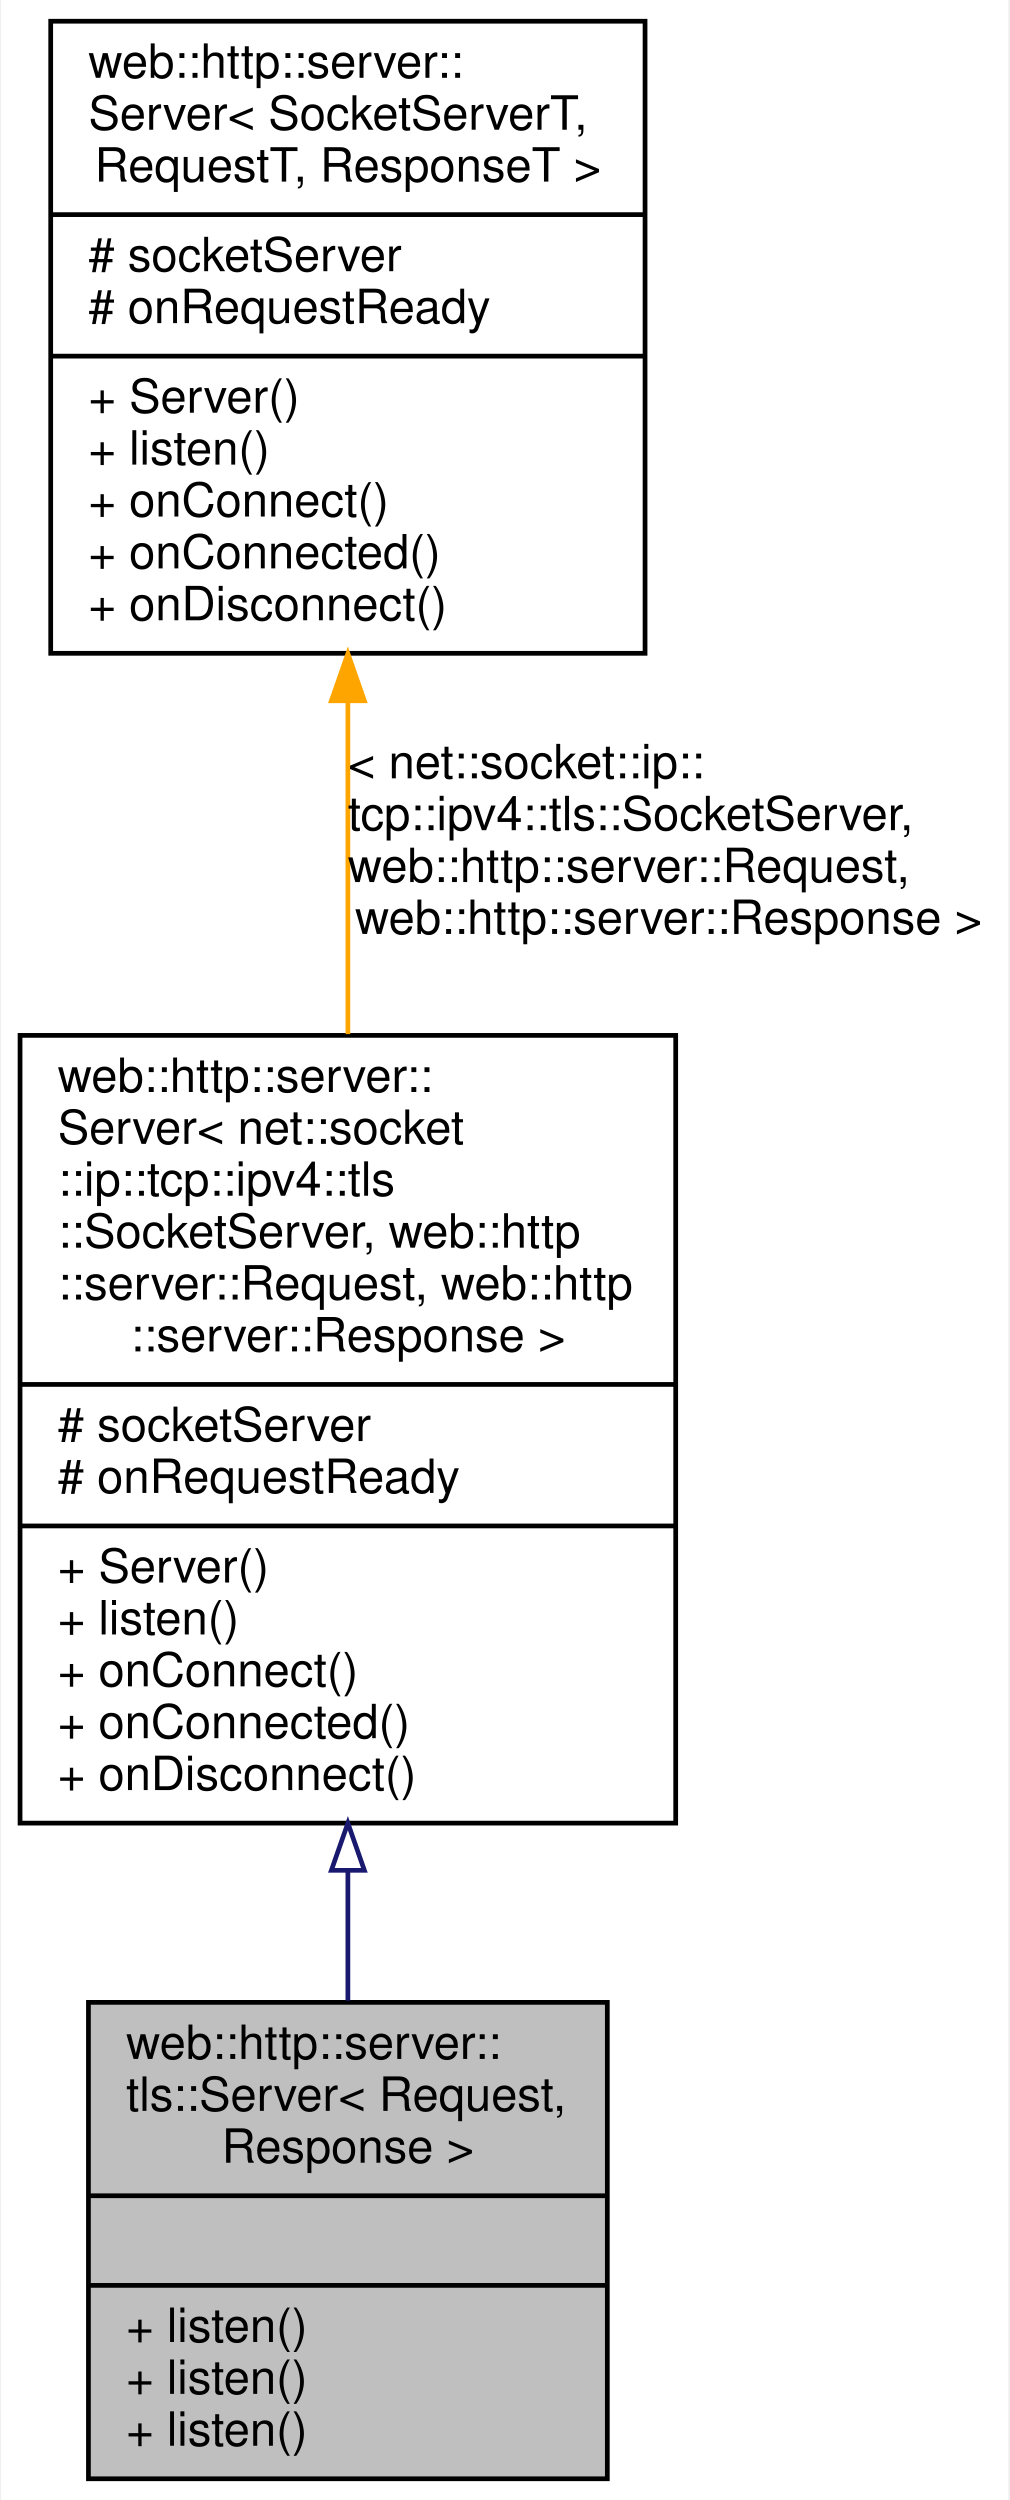
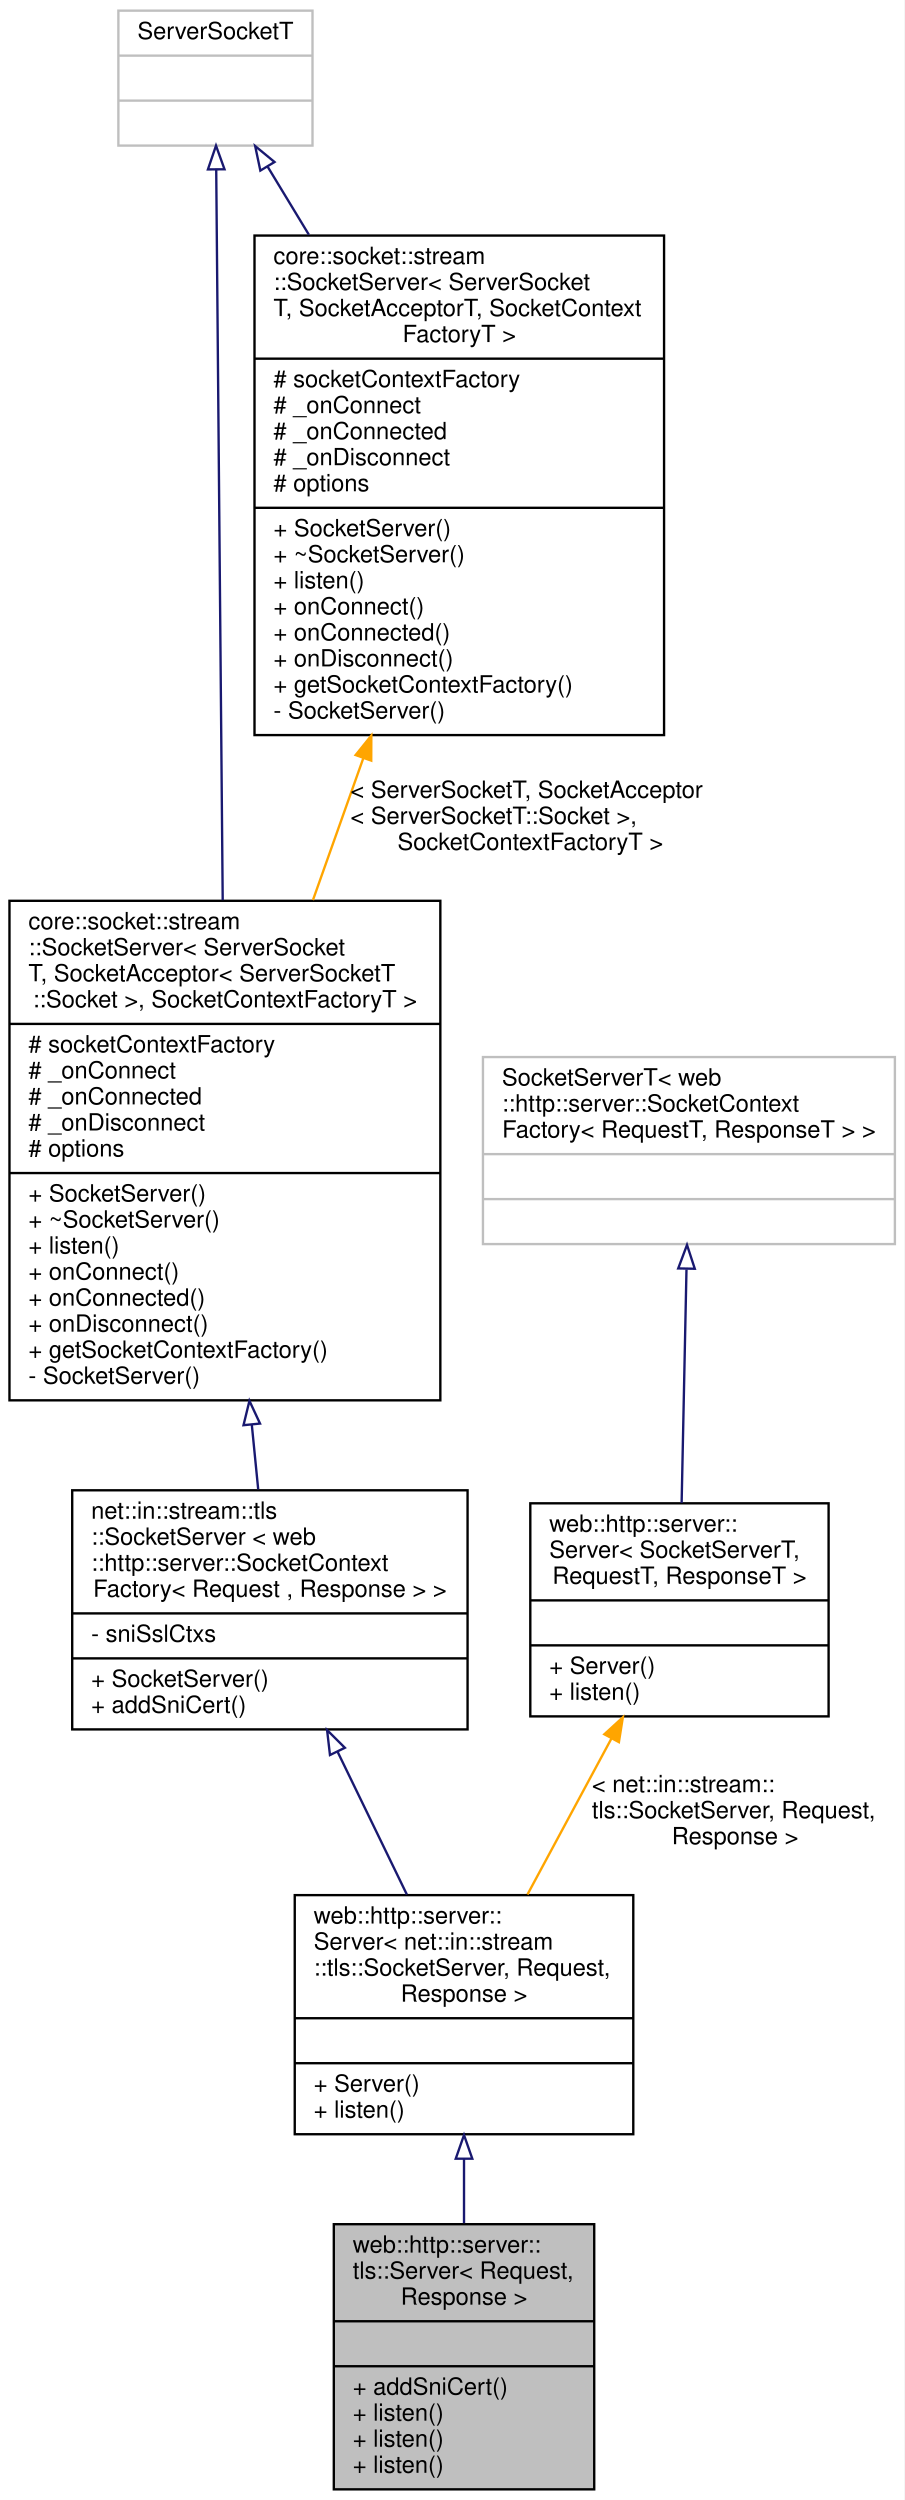
- <svg xmlns="http://www.w3.org/2000/svg" xmlns:xlink="http://www.w3.org/1999/xlink" width="214pt" height="530pt" viewBox="0.00 0.00 213.50 530.00">
-   <g id="graph0" class="graph" transform="scale(1 1) rotate(0) translate(4 526)">
-     <polygon fill="white" stroke="transparent" points="-4,4 -4,-526 209.5,-526 209.5,4 -4,4" />
+ <svg xmlns="http://www.w3.org/2000/svg" xmlns:xlink="http://www.w3.org/1999/xlink" width="382pt" height="1056pt" viewBox="0.00 0.00 382.00 1056.00">
+   <g id="graph0" class="graph" transform="scale(1 1) rotate(0) translate(4 1052)">
+     <polygon fill="white" stroke="transparent" points="-4,4 -4,-1052 378,-1052 378,4 -4,4" />
    <g id="node1" class="node">
      <g id="a_node1">
        <a xlink:title=" ">
-           <polygon fill="#bfbfbf" stroke="black" points="14.5,-0.5 14.5,-101.5 124.5,-101.5 124.5,-0.5 14.5,-0.5" />
-           <text text-anchor="start" x="22.5" y="-89.5" font-family="Helvetica,sans-Serif" font-size="10.00">web::http::server::</text>
-           <text text-anchor="start" x="22.5" y="-78.5" font-family="Helvetica,sans-Serif" font-size="10.00">tls::Server&lt; Request,</text>
-           <text text-anchor="middle" x="69.5" y="-67.5" font-family="Helvetica,sans-Serif" font-size="10.00"> Response &gt;</text>
-           <polyline fill="none" stroke="black" points="14.5,-60.5 124.5,-60.5 " />
-           <text text-anchor="middle" x="69.5" y="-48.5" font-family="Helvetica,sans-Serif" font-size="10.00"> </text>
-           <polyline fill="none" stroke="black" points="14.5,-41.5 124.5,-41.5 " />
-           <text text-anchor="start" x="22.5" y="-29.5" font-family="Helvetica,sans-Serif" font-size="10.00">+ listen()</text>
-           <text text-anchor="start" x="22.5" y="-18.5" font-family="Helvetica,sans-Serif" font-size="10.00">+ listen()</text>
-           <text text-anchor="start" x="22.5" y="-7.5" font-family="Helvetica,sans-Serif" font-size="10.00">+ listen()</text>
+           <polygon fill="#bfbfbf" stroke="black" points="137,-0.5 137,-112.5 247,-112.5 247,-0.5 137,-0.5" />
+           <text text-anchor="start" x="145" y="-100.5" font-family="Helvetica,sans-Serif" font-size="10.00">web::http::server::</text>
+           <text text-anchor="start" x="145" y="-89.5" font-family="Helvetica,sans-Serif" font-size="10.00">tls::Server&lt; Request,</text>
+           <text text-anchor="middle" x="192" y="-78.5" font-family="Helvetica,sans-Serif" font-size="10.00"> Response &gt;</text>
+           <polyline fill="none" stroke="black" points="137,-71.5 247,-71.5 " />
+           <text text-anchor="middle" x="192" y="-59.5" font-family="Helvetica,sans-Serif" font-size="10.00"> </text>
+           <polyline fill="none" stroke="black" points="137,-52.5 247,-52.5 " />
+           <text text-anchor="start" x="145" y="-40.5" font-family="Helvetica,sans-Serif" font-size="10.00">+ addSniCert()</text>
+           <text text-anchor="start" x="145" y="-29.5" font-family="Helvetica,sans-Serif" font-size="10.00">+ listen()</text>
+           <text text-anchor="start" x="145" y="-18.5" font-family="Helvetica,sans-Serif" font-size="10.00">+ listen()</text>
+           <text text-anchor="start" x="145" y="-7.5" font-family="Helvetica,sans-Serif" font-size="10.00">+ listen()</text>
        </a>
      </g>
    </g>
    <g id="node2" class="node">
      <g id="a_node2">
        <a xlink:href="classweb_1_1http_1_1server_1_1_server.html" target="_top" xlink:title=" ">
-           <polygon fill="white" stroke="black" points="0,-139.5 0,-306.5 139,-306.5 139,-139.5 0,-139.5" />
-           <text text-anchor="start" x="8" y="-294.5" font-family="Helvetica,sans-Serif" font-size="10.00">web::http::server::</text>
-           <text text-anchor="start" x="8" y="-283.5" font-family="Helvetica,sans-Serif" font-size="10.00">Server&lt; net::socket</text>
-           <text text-anchor="start" x="8" y="-272.5" font-family="Helvetica,sans-Serif" font-size="10.00">::ip::tcp::ipv4::tls</text>
-           <text text-anchor="start" x="8" y="-261.5" font-family="Helvetica,sans-Serif" font-size="10.00">::SocketServer, web::http</text>
-           <text text-anchor="start" x="8" y="-250.5" font-family="Helvetica,sans-Serif" font-size="10.00">::server::Request, web::http</text>
-           <text text-anchor="middle" x="69.5" y="-239.5" font-family="Helvetica,sans-Serif" font-size="10.00">::server::Response &gt;</text>
-           <polyline fill="none" stroke="black" points="0,-232.5 139,-232.5 " />
-           <text text-anchor="start" x="8" y="-220.5" font-family="Helvetica,sans-Serif" font-size="10.00"># socketServer</text>
-           <text text-anchor="start" x="8" y="-209.5" font-family="Helvetica,sans-Serif" font-size="10.00"># onRequestReady</text>
-           <polyline fill="none" stroke="black" points="0,-202.5 139,-202.5 " />
-           <text text-anchor="start" x="8" y="-190.5" font-family="Helvetica,sans-Serif" font-size="10.00">+ Server()</text>
-           <text text-anchor="start" x="8" y="-179.5" font-family="Helvetica,sans-Serif" font-size="10.00">+ listen()</text>
-           <text text-anchor="start" x="8" y="-168.5" font-family="Helvetica,sans-Serif" font-size="10.00">+ onConnect()</text>
-           <text text-anchor="start" x="8" y="-157.5" font-family="Helvetica,sans-Serif" font-size="10.00">+ onConnected()</text>
-           <text text-anchor="start" x="8" y="-146.5" font-family="Helvetica,sans-Serif" font-size="10.00">+ onDisconnect()</text>
+           <polygon fill="white" stroke="black" points="120.5,-150.5 120.5,-251.5 263.5,-251.5 263.5,-150.5 120.5,-150.5" />
+           <text text-anchor="start" x="128.5" y="-239.5" font-family="Helvetica,sans-Serif" font-size="10.00">web::http::server::</text>
+           <text text-anchor="start" x="128.5" y="-228.5" font-family="Helvetica,sans-Serif" font-size="10.00">Server&lt; net::in::stream</text>
+           <text text-anchor="start" x="128.5" y="-217.5" font-family="Helvetica,sans-Serif" font-size="10.00">::tls::SocketServer, Request,</text>
+           <text text-anchor="middle" x="192" y="-206.5" font-family="Helvetica,sans-Serif" font-size="10.00"> Response &gt;</text>
+           <polyline fill="none" stroke="black" points="120.5,-199.5 263.5,-199.5 " />
+           <text text-anchor="middle" x="192" y="-187.5" font-family="Helvetica,sans-Serif" font-size="10.00"> </text>
+           <polyline fill="none" stroke="black" points="120.5,-180.5 263.5,-180.5 " />
+           <text text-anchor="start" x="128.5" y="-168.5" font-family="Helvetica,sans-Serif" font-size="10.00">+ Server()</text>
+           <text text-anchor="start" x="128.5" y="-157.5" font-family="Helvetica,sans-Serif" font-size="10.00">+ listen()</text>
        </a>
      </g>
    </g>
    <g id="edge1" class="edge">
-       <path fill="none" stroke="midnightblue" d="M69.5,-129.25C69.5,-119.84 69.5,-110.55 69.5,-101.86" />
-       <polygon fill="none" stroke="midnightblue" points="66,-129.49 69.5,-139.49 73,-129.49 66,-129.49" />
+       <path fill="none" stroke="midnightblue" d="M192,-140.11C192,-131.1 192,-121.83 192,-112.91" />
+       <polygon fill="none" stroke="midnightblue" points="188.5,-140.16 192,-150.16 195.5,-140.16 188.5,-140.16" />
    </g>
    <g id="node3" class="node">
      <g id="a_node3">
-         <a xlink:href="classweb_1_1http_1_1server_1_1_server.html" target="_top" xlink:title=" ">
-           <polygon fill="white" stroke="black" points="6.5,-387.5 6.5,-521.5 132.5,-521.5 132.5,-387.5 6.5,-387.5" />
-           <text text-anchor="start" x="14.5" y="-509.5" font-family="Helvetica,sans-Serif" font-size="10.00">web::http::server::</text>
-           <text text-anchor="start" x="14.5" y="-498.5" font-family="Helvetica,sans-Serif" font-size="10.00">Server&lt; SocketServerT,</text>
-           <text text-anchor="middle" x="69.5" y="-487.5" font-family="Helvetica,sans-Serif" font-size="10.00"> RequestT, ResponseT &gt;</text>
-           <polyline fill="none" stroke="black" points="6.5,-480.5 132.5,-480.5 " />
-           <text text-anchor="start" x="14.5" y="-468.5" font-family="Helvetica,sans-Serif" font-size="10.00"># socketServer</text>
-           <text text-anchor="start" x="14.5" y="-457.5" font-family="Helvetica,sans-Serif" font-size="10.00"># onRequestReady</text>
-           <polyline fill="none" stroke="black" points="6.5,-450.5 132.5,-450.5 " />
-           <text text-anchor="start" x="14.5" y="-438.5" font-family="Helvetica,sans-Serif" font-size="10.00">+ Server()</text>
-           <text text-anchor="start" x="14.5" y="-427.5" font-family="Helvetica,sans-Serif" font-size="10.00">+ listen()</text>
-           <text text-anchor="start" x="14.5" y="-416.5" font-family="Helvetica,sans-Serif" font-size="10.00">+ onConnect()</text>
-           <text text-anchor="start" x="14.5" y="-405.5" font-family="Helvetica,sans-Serif" font-size="10.00">+ onConnected()</text>
-           <text text-anchor="start" x="14.5" y="-394.5" font-family="Helvetica,sans-Serif" font-size="10.00">+ onDisconnect()</text>
+         <a xlink:href="classcore_1_1socket_1_1stream_1_1tls_1_1_socket_server.html" target="_top" xlink:title=" ">
+           <polygon fill="white" stroke="black" points="26.5,-321.5 26.5,-422.5 193.5,-422.5 193.5,-321.5 26.5,-321.5" />
+           <text text-anchor="start" x="34.5" y="-410.5" font-family="Helvetica,sans-Serif" font-size="10.00">net::in::stream::tls</text>
+           <text text-anchor="start" x="34.5" y="-399.5" font-family="Helvetica,sans-Serif" font-size="10.00">::SocketServer &lt; web</text>
+           <text text-anchor="start" x="34.5" y="-388.5" font-family="Helvetica,sans-Serif" font-size="10.00">::http::server::SocketContext</text>
+           <text text-anchor="middle" x="110" y="-377.5" font-family="Helvetica,sans-Serif" font-size="10.00">Factory&lt; Request , Response &gt; &gt;</text>
+           <polyline fill="none" stroke="black" points="26.5,-370.5 193.5,-370.5 " />
+           <text text-anchor="start" x="34.5" y="-358.5" font-family="Helvetica,sans-Serif" font-size="10.00">- sniSslCtxs</text>
+           <polyline fill="none" stroke="black" points="26.5,-351.5 193.5,-351.5 " />
+           <text text-anchor="start" x="34.5" y="-339.5" font-family="Helvetica,sans-Serif" font-size="10.00">+ SocketServer()</text>
+           <text text-anchor="start" x="34.5" y="-328.5" font-family="Helvetica,sans-Serif" font-size="10.00">+ addSniCert()</text>
        </a>
      </g>
    </g>
    <g id="edge2" class="edge">
-       <path fill="none" stroke="orange" d="M69.5,-377.21C69.5,-354.61 69.5,-329.75 69.5,-306.76" />
-       <polygon fill="orange" stroke="orange" points="66,-377.43 69.5,-387.43 73,-377.43 66,-377.43" />
-       <text text-anchor="start" x="69.5" y="-361" font-family="Helvetica,sans-Serif" font-size="10.00"> &lt; net::socket::ip::</text>
-       <text text-anchor="start" x="69.5" y="-350" font-family="Helvetica,sans-Serif" font-size="10.00">tcp::ipv4::tls::SocketServer,</text>
-       <text text-anchor="start" x="69.5" y="-339" font-family="Helvetica,sans-Serif" font-size="10.00"> web::http::server::Request,</text>
-       <text text-anchor="middle" x="137.5" y="-328" font-family="Helvetica,sans-Serif" font-size="10.00"> web::http::server::Response &gt;</text>
+       <path fill="none" stroke="midnightblue" d="M138.61,-312.03C148.16,-292.35 158.7,-270.63 167.87,-251.73" />
+       <polygon fill="none" stroke="midnightblue" points="135.38,-310.68 134.16,-321.21 141.67,-313.74 135.38,-310.68" />
+     </g>
+     <g id="node4" class="node">
+       <g id="a_node4">
+         <a xlink:href="classcore_1_1socket_1_1stream_1_1_socket_server.html" target="_top" xlink:title=" ">
+           <polygon fill="white" stroke="black" points="0,-460.5 0,-671.5 182,-671.5 182,-460.5 0,-460.5" />
+           <text text-anchor="start" x="8" y="-659.5" font-family="Helvetica,sans-Serif" font-size="10.00">core::socket::stream</text>
+           <text text-anchor="start" x="8" y="-648.5" font-family="Helvetica,sans-Serif" font-size="10.00">::SocketServer&lt; ServerSocket</text>
+           <text text-anchor="start" x="8" y="-637.5" font-family="Helvetica,sans-Serif" font-size="10.00">T, SocketAcceptor&lt; ServerSocketT</text>
+           <text text-anchor="middle" x="91" y="-626.5" font-family="Helvetica,sans-Serif" font-size="10.00">::Socket &gt;, SocketContextFactoryT &gt;</text>
+           <polyline fill="none" stroke="black" points="0,-619.5 182,-619.5 " />
+           <text text-anchor="start" x="8" y="-607.5" font-family="Helvetica,sans-Serif" font-size="10.00"># socketContextFactory</text>
+           <text text-anchor="start" x="8" y="-596.5" font-family="Helvetica,sans-Serif" font-size="10.00"># _onConnect</text>
+           <text text-anchor="start" x="8" y="-585.5" font-family="Helvetica,sans-Serif" font-size="10.00"># _onConnected</text>
+           <text text-anchor="start" x="8" y="-574.5" font-family="Helvetica,sans-Serif" font-size="10.00"># _onDisconnect</text>
+           <text text-anchor="start" x="8" y="-563.5" font-family="Helvetica,sans-Serif" font-size="10.00"># options</text>
+           <polyline fill="none" stroke="black" points="0,-556.5 182,-556.5 " />
+           <text text-anchor="start" x="8" y="-544.5" font-family="Helvetica,sans-Serif" font-size="10.00">+ SocketServer()</text>
+           <text text-anchor="start" x="8" y="-533.5" font-family="Helvetica,sans-Serif" font-size="10.00">+ ~SocketServer()</text>
+           <text text-anchor="start" x="8" y="-522.5" font-family="Helvetica,sans-Serif" font-size="10.00">+ listen()</text>
+           <text text-anchor="start" x="8" y="-511.5" font-family="Helvetica,sans-Serif" font-size="10.00">+ onConnect()</text>
+           <text text-anchor="start" x="8" y="-500.5" font-family="Helvetica,sans-Serif" font-size="10.00">+ onConnected()</text>
+           <text text-anchor="start" x="8" y="-489.5" font-family="Helvetica,sans-Serif" font-size="10.00">+ onDisconnect()</text>
+           <text text-anchor="start" x="8" y="-478.5" font-family="Helvetica,sans-Serif" font-size="10.00">+ getSocketContextFactory()</text>
+           <text text-anchor="start" x="8" y="-467.5" font-family="Helvetica,sans-Serif" font-size="10.00">- SocketServer()</text>
+         </a>
+       </g>
+     </g>
+     <g id="edge3" class="edge">
+       <path fill="none" stroke="midnightblue" d="M102.35,-450.31C103.29,-440.8 104.21,-431.54 105.06,-422.93" />
+       <polygon fill="none" stroke="midnightblue" points="98.86,-450 101.36,-460.29 105.83,-450.69 98.86,-450" />
+     </g>
+     <g id="node5" class="node">
+       <g id="a_node5">
+         <a xlink:title=" ">
+           <polygon fill="white" stroke="#bfbfbf" points="46,-990.5 46,-1047.5 128,-1047.5 128,-990.5 46,-990.5" />
+           <text text-anchor="middle" x="87" y="-1035.5" font-family="Helvetica,sans-Serif" font-size="10.00">ServerSocketT</text>
+           <polyline fill="none" stroke="#bfbfbf" points="46,-1028.5 128,-1028.5 " />
+           <text text-anchor="middle" x="87" y="-1016.5" font-family="Helvetica,sans-Serif" font-size="10.00"> </text>
+           <polyline fill="none" stroke="#bfbfbf" points="46,-1009.5 128,-1009.5 " />
+           <text text-anchor="middle" x="87" y="-997.5" font-family="Helvetica,sans-Serif" font-size="10.00"> </text>
+         </a>
+       </g>
+     </g>
+     <g id="edge4" class="edge">
+       <path fill="none" stroke="midnightblue" d="M87.33,-980.36C87.93,-913.21 89.19,-770.57 90.07,-671.77" />
+       <polygon fill="none" stroke="midnightblue" points="83.83,-980.44 87.24,-990.47 90.83,-980.5 83.83,-980.44" />
+     </g>
+     <g id="node6" class="node">
+       <g id="a_node6">
+         <a xlink:href="classcore_1_1socket_1_1stream_1_1_socket_server.html" target="_top" xlink:title=" ">
+           <polygon fill="white" stroke="black" points="103.5,-741.5 103.5,-952.5 276.5,-952.5 276.5,-741.5 103.5,-741.5" />
+           <text text-anchor="start" x="111.5" y="-940.5" font-family="Helvetica,sans-Serif" font-size="10.00">core::socket::stream</text>
+           <text text-anchor="start" x="111.5" y="-929.5" font-family="Helvetica,sans-Serif" font-size="10.00">::SocketServer&lt; ServerSocket</text>
+           <text text-anchor="start" x="111.5" y="-918.5" font-family="Helvetica,sans-Serif" font-size="10.00">T, SocketAcceptorT, SocketContext</text>
+           <text text-anchor="middle" x="190" y="-907.5" font-family="Helvetica,sans-Serif" font-size="10.00">FactoryT &gt;</text>
+           <polyline fill="none" stroke="black" points="103.5,-900.5 276.5,-900.5 " />
+           <text text-anchor="start" x="111.5" y="-888.5" font-family="Helvetica,sans-Serif" font-size="10.00"># socketContextFactory</text>
+           <text text-anchor="start" x="111.5" y="-877.5" font-family="Helvetica,sans-Serif" font-size="10.00"># _onConnect</text>
+           <text text-anchor="start" x="111.5" y="-866.5" font-family="Helvetica,sans-Serif" font-size="10.00"># _onConnected</text>
+           <text text-anchor="start" x="111.5" y="-855.5" font-family="Helvetica,sans-Serif" font-size="10.00"># _onDisconnect</text>
+           <text text-anchor="start" x="111.5" y="-844.5" font-family="Helvetica,sans-Serif" font-size="10.00"># options</text>
+           <polyline fill="none" stroke="black" points="103.5,-837.5 276.5,-837.5 " />
+           <text text-anchor="start" x="111.5" y="-825.5" font-family="Helvetica,sans-Serif" font-size="10.00">+ SocketServer()</text>
+           <text text-anchor="start" x="111.5" y="-814.5" font-family="Helvetica,sans-Serif" font-size="10.00">+ ~SocketServer()</text>
+           <text text-anchor="start" x="111.5" y="-803.5" font-family="Helvetica,sans-Serif" font-size="10.00">+ listen()</text>
+           <text text-anchor="start" x="111.5" y="-792.5" font-family="Helvetica,sans-Serif" font-size="10.00">+ onConnect()</text>
+           <text text-anchor="start" x="111.5" y="-781.5" font-family="Helvetica,sans-Serif" font-size="10.00">+ onConnected()</text>
+           <text text-anchor="start" x="111.5" y="-770.5" font-family="Helvetica,sans-Serif" font-size="10.00">+ onDisconnect()</text>
+           <text text-anchor="start" x="111.5" y="-759.5" font-family="Helvetica,sans-Serif" font-size="10.00">+ getSocketContextFactory()</text>
+           <text text-anchor="start" x="111.5" y="-748.5" font-family="Helvetica,sans-Serif" font-size="10.00">- SocketServer()</text>
+         </a>
+       </g>
+     </g>
+     <g id="edge6" class="edge">
+       <path fill="none" stroke="midnightblue" d="M109.06,-981.58C114.37,-972.83 120.3,-963.04 126.48,-952.84" />
+       <polygon fill="none" stroke="midnightblue" points="105.97,-979.94 103.78,-990.31 111.95,-983.57 105.97,-979.94" />
+     </g>
+     <g id="edge5" class="edge">
+       <path fill="none" stroke="orange" d="M149.43,-731.66C142.4,-711.85 135.12,-691.34 128.19,-671.81" />
+       <polygon fill="orange" stroke="orange" points="146.21,-733.06 152.85,-741.32 152.81,-730.72 146.21,-733.06" />
+       <text text-anchor="start" x="144" y="-715" font-family="Helvetica,sans-Serif" font-size="10.00"> &lt; ServerSocketT, SocketAcceptor</text>
+       <text text-anchor="start" x="144" y="-704" font-family="Helvetica,sans-Serif" font-size="10.00">&lt; ServerSocketT::Socket &gt;,</text>
+       <text text-anchor="middle" x="220" y="-693" font-family="Helvetica,sans-Serif" font-size="10.00"> SocketContextFactoryT &gt;</text>
+     </g>
+     <g id="node7" class="node">
+       <g id="a_node7">
+         <a xlink:href="classweb_1_1http_1_1server_1_1_server.html" target="_top" xlink:title=" ">
+           <polygon fill="white" stroke="black" points="220,-327 220,-417 346,-417 346,-327 220,-327" />
+           <text text-anchor="start" x="228" y="-405" font-family="Helvetica,sans-Serif" font-size="10.00">web::http::server::</text>
+           <text text-anchor="start" x="228" y="-394" font-family="Helvetica,sans-Serif" font-size="10.00">Server&lt; SocketServerT,</text>
+           <text text-anchor="middle" x="283" y="-383" font-family="Helvetica,sans-Serif" font-size="10.00"> RequestT, ResponseT &gt;</text>
+           <polyline fill="none" stroke="black" points="220,-376 346,-376 " />
+           <text text-anchor="middle" x="283" y="-364" font-family="Helvetica,sans-Serif" font-size="10.00"> </text>
+           <polyline fill="none" stroke="black" points="220,-357 346,-357 " />
+           <text text-anchor="start" x="228" y="-345" font-family="Helvetica,sans-Serif" font-size="10.00">+ Server()</text>
+           <text text-anchor="start" x="228" y="-334" font-family="Helvetica,sans-Serif" font-size="10.00">+ listen()</text>
+         </a>
+       </g>
+     </g>
+     <g id="edge7" class="edge">
+       <path fill="none" stroke="orange" d="M254.33,-317.76C242.97,-296.65 229.97,-272.52 218.8,-251.77" />
+       <polygon fill="orange" stroke="orange" points="251.27,-319.45 259.09,-326.6 257.43,-316.13 251.27,-319.45" />
+       <text text-anchor="start" x="246" y="-295" font-family="Helvetica,sans-Serif" font-size="10.00"> &lt; net::in::stream::</text>
+       <text text-anchor="start" x="246" y="-284" font-family="Helvetica,sans-Serif" font-size="10.00">tls::SocketServer, Request,</text>
+       <text text-anchor="middle" x="306.5" y="-273" font-family="Helvetica,sans-Serif" font-size="10.00"> Response &gt;</text>
+     </g>
+     <g id="node8" class="node">
+       <g id="a_node8">
+         <a xlink:title=" ">
+           <polygon fill="white" stroke="#bfbfbf" points="200,-526.5 200,-605.5 374,-605.5 374,-526.5 200,-526.5" />
+           <text text-anchor="start" x="208" y="-593.5" font-family="Helvetica,sans-Serif" font-size="10.00">SocketServerT&lt; web</text>
+           <text text-anchor="start" x="208" y="-582.5" font-family="Helvetica,sans-Serif" font-size="10.00">::http::server::SocketContext</text>
+           <text text-anchor="middle" x="287" y="-571.5" font-family="Helvetica,sans-Serif" font-size="10.00">Factory&lt; RequestT, ResponseT &gt; &gt;</text>
+           <polyline fill="none" stroke="#bfbfbf" points="200,-564.5 374,-564.5 " />
+           <text text-anchor="middle" x="287" y="-552.5" font-family="Helvetica,sans-Serif" font-size="10.00"> </text>
+           <polyline fill="none" stroke="#bfbfbf" points="200,-545.5 374,-545.5 " />
+           <text text-anchor="middle" x="287" y="-533.5" font-family="Helvetica,sans-Serif" font-size="10.00"> </text>
+         </a>
+       </g>
+     </g>
+     <g id="edge8" class="edge">
+       <path fill="none" stroke="midnightblue" d="M285.97,-515.76C285.34,-485.33 284.53,-446.61 283.92,-417.17" />
+       <polygon fill="none" stroke="midnightblue" points="282.48,-516.22 286.19,-526.15 289.48,-516.08 282.48,-516.22" />
    </g>
  </g>
</svg>
